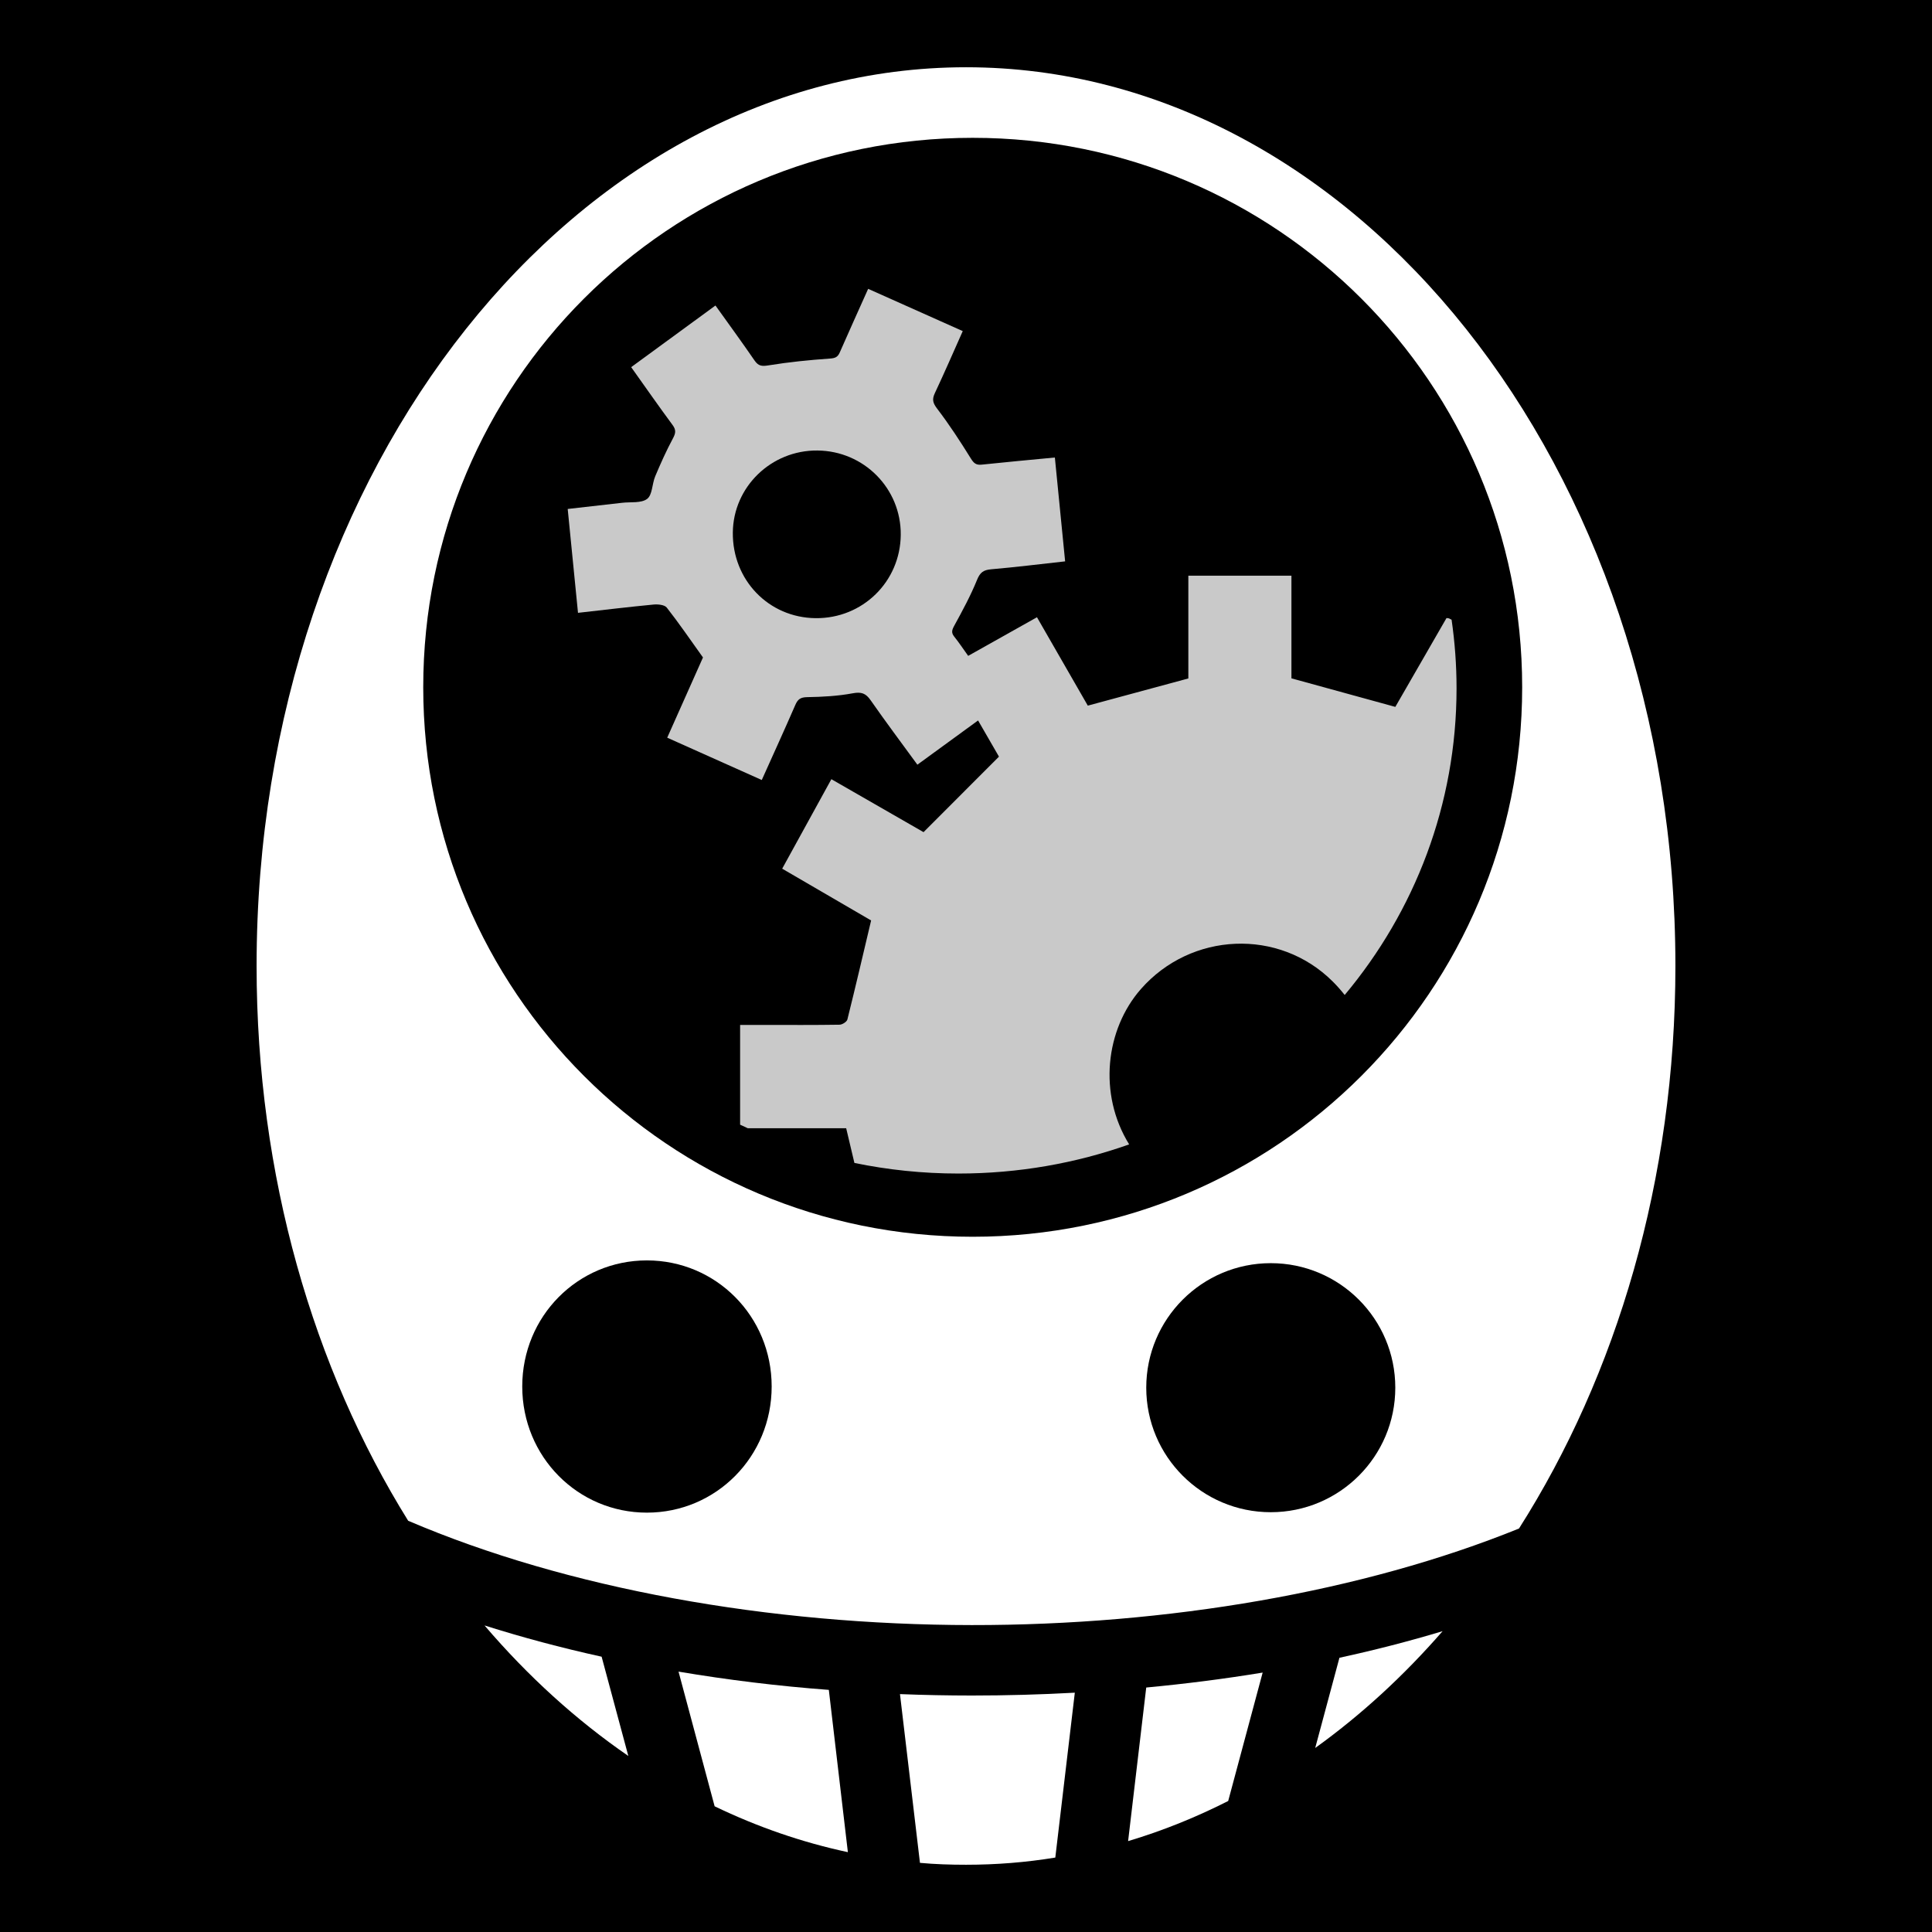
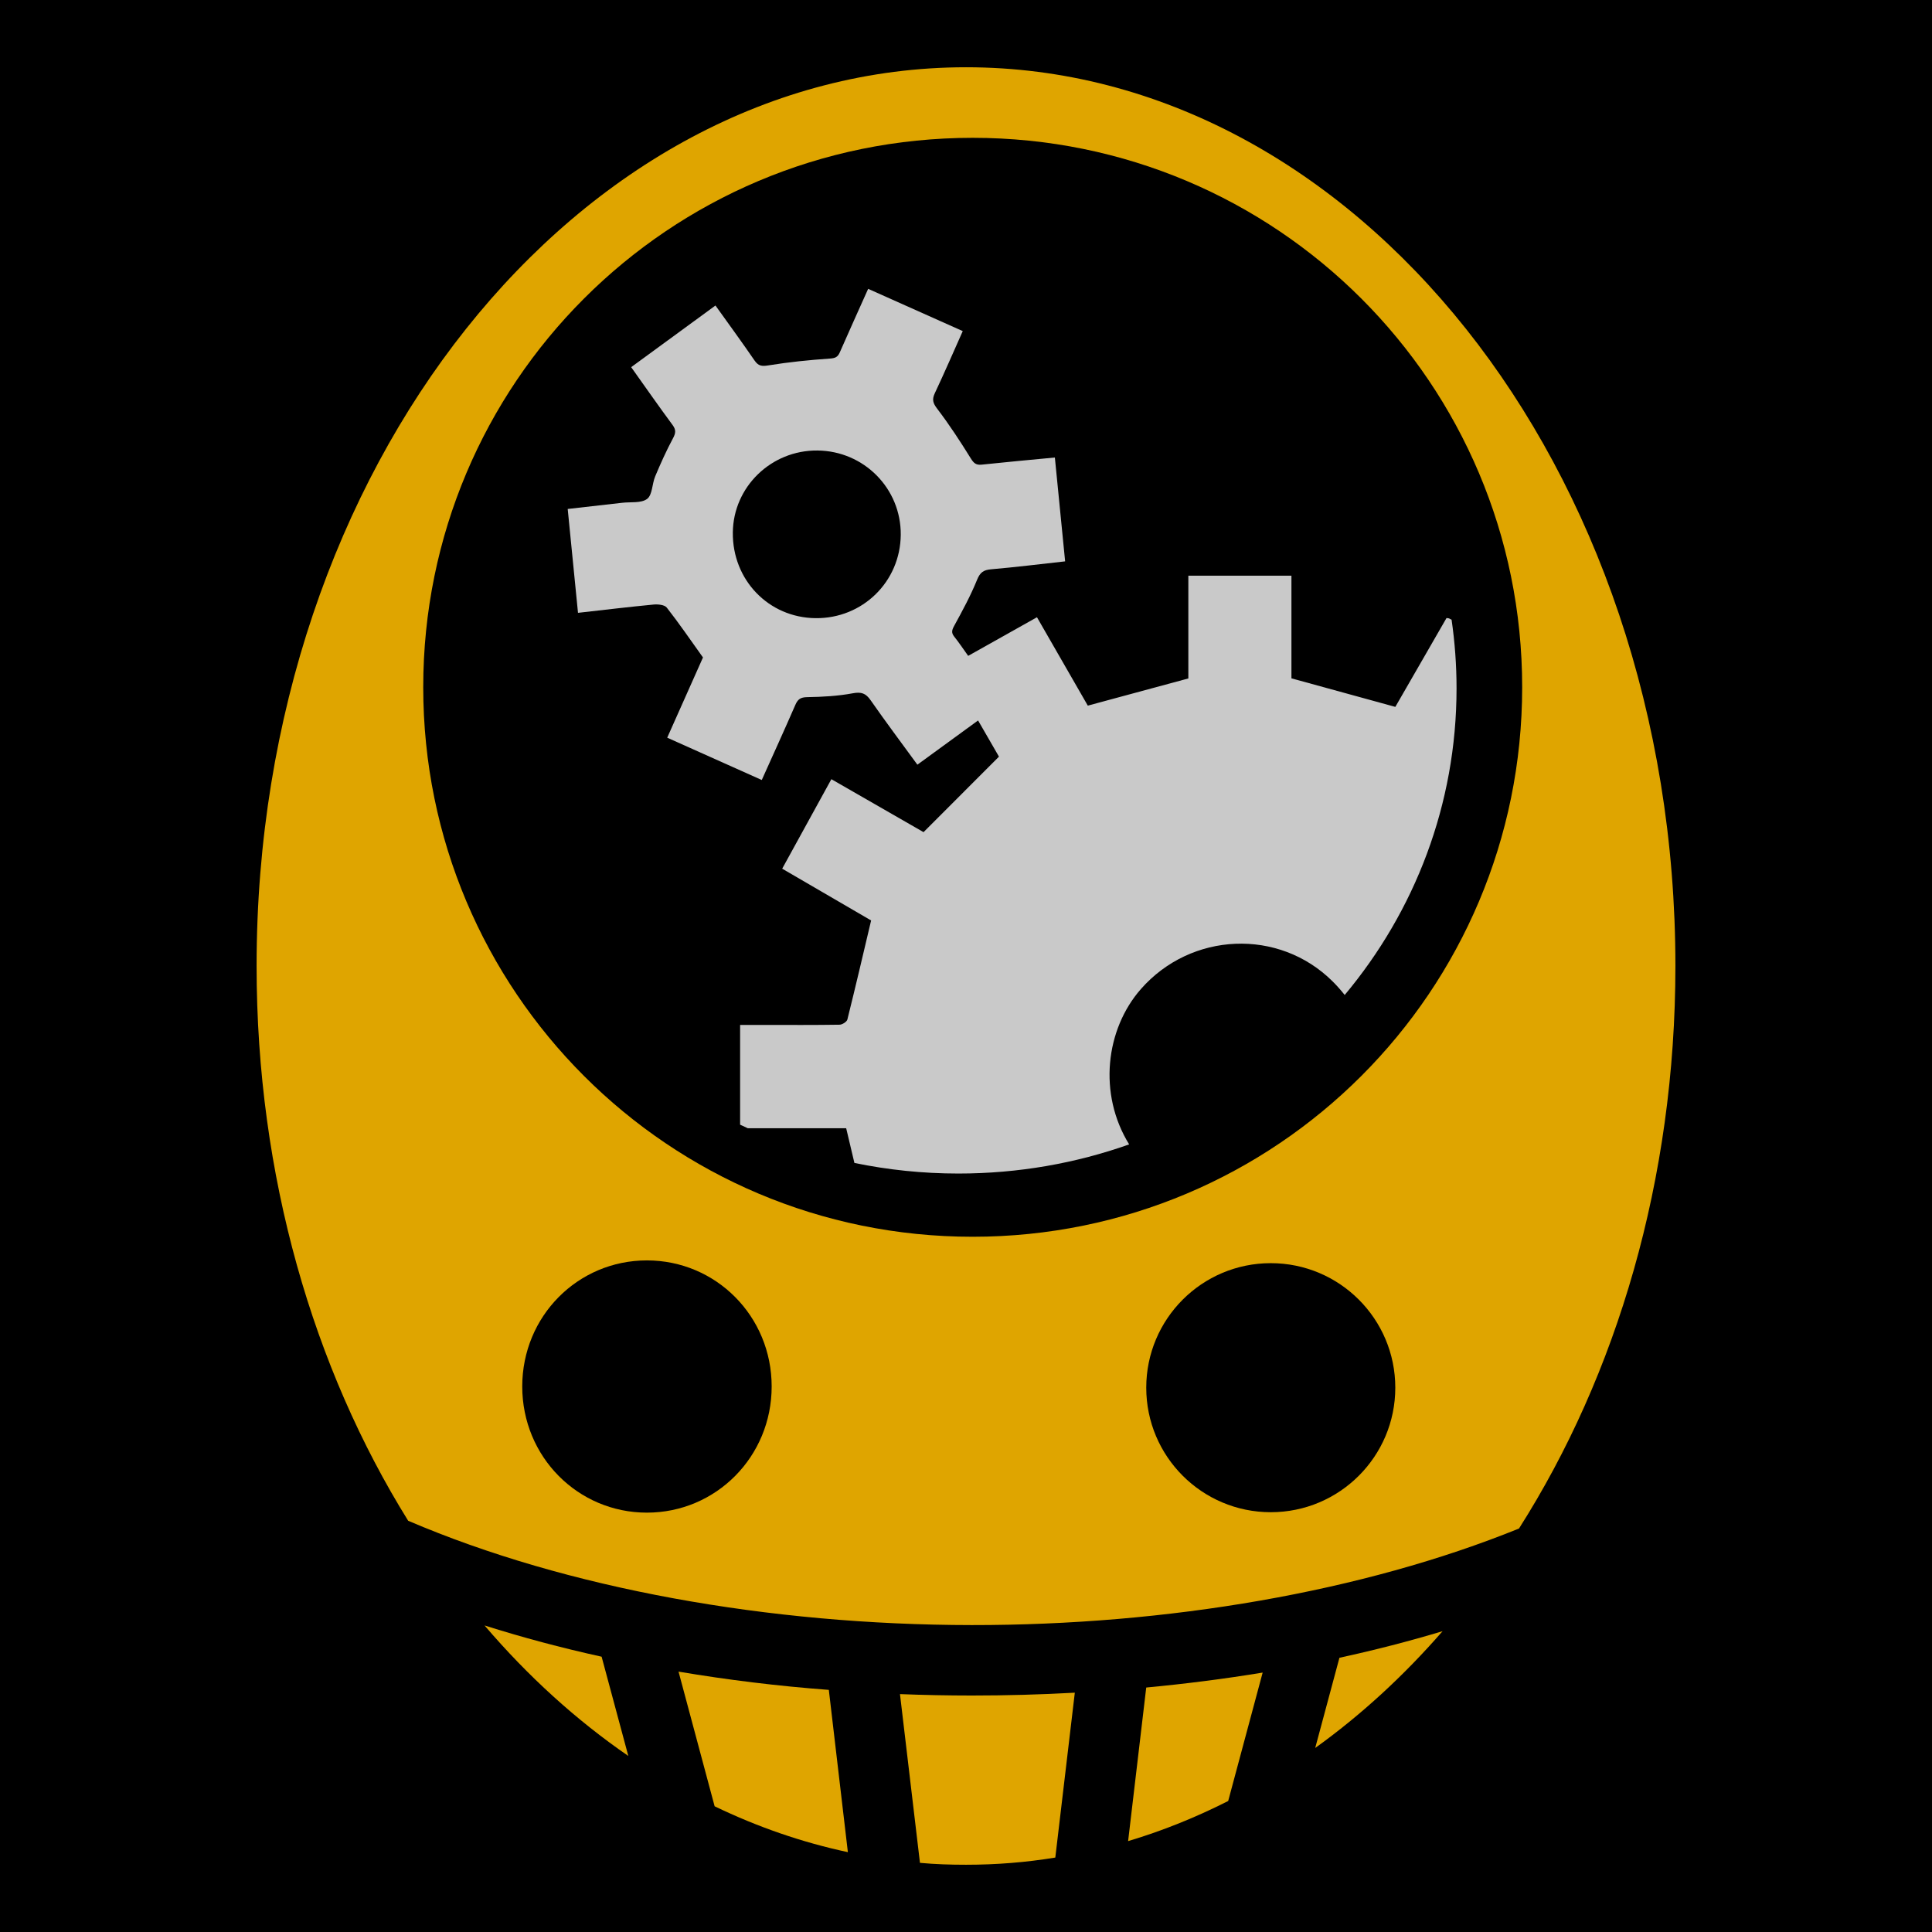
<svg xmlns="http://www.w3.org/2000/svg" style="height: 512px; width: 512px;" viewBox="0 0 512 512">
  <path d="M0 0h512v512H0z" fill="#000000" fill-opacity="1" />
  <g class="" style="touch-action: none;" transform="translate(0,0)">
    <g>
-       <path d="M256.016 17.824C153.28 17.824 68 123.394 68 255.984C68 311.709 83.08 362.664 108.17 403.018C150.203 421.01 203.792 430.612 257.51 430.662C309.338 430.708 361.1 421.876 402.55 405.074C428.41 364.4 444 312.66 444 255.982C444 123.392 358.75 17.826 256.018 17.824L256.016 17.824Z" class="selected" fill="#ffffff" fill-opacity="1" />
+       <path d="M256.016 17.824C153.28 17.824 68 123.394 68 255.984C68 311.709 83.08 362.664 108.17 403.018C150.203 421.01 203.792 430.612 257.51 430.662C309.338 430.708 361.1 421.876 402.55 405.074C428.41 364.4 444 312.66 444 255.982C444 123.392 358.75 17.826 256.018 17.824L256.016 17.824Z" class="selected" fill="#dfa500" fill-opacity="1" />
      <path d="M257.762 36.524C338.287 36.524 403.392 101.596 403.392 182.124C403.392 262.65 338.287 327.754 257.762 327.754C177.232 327.754 112.162 262.65 112.162 182.124C112.162 101.594 177.232 36.524 257.762 36.524Z" class="" fill="#000000" fill-opacity="1" />
      <path d="M230.072 76.544C227.486 82.318 224.982 87.836 222.552 93.387C222.009 94.63 221.359 94.925 219.93 95.023C214.494 95.4 209.055 95.95 203.68 96.823C201.91 97.113 200.99 97.033 199.957 95.529C196.622 90.663 193.134 85.903 189.605 80.964L167.268 97.3C171.046 102.604 174.566 107.662 178.23 112.615C179.206 113.933 179.076 114.795 178.332 116.182C176.585 119.44 175.064 122.829 173.632 126.24C172.797 128.224 172.908 131.138 171.506 132.207C169.946 133.397 167.151 132.981 164.891 133.242C160.144 133.79 155.391 134.322 150.448 134.882L153.175 162.408C160.112 161.628 166.645 160.838 173.192 160.213C174.356 160.103 176.112 160.269 176.695 161.013C179.957 165.173 182.943 169.548 186.297 174.233L176.82 195.493L201.877 206.709C204.934 199.897 207.913 193.384 210.767 186.815C211.425 185.297 212.153 184.78 213.91 184.751C217.942 184.685 222.02 184.468 225.973 183.731C228.266 183.305 229.433 183.713 230.73 185.575C234.728 191.315 238.93 196.912 243.116 202.651L259.2 190.929L264.737 200.517L244.751 220.527L220.323 206.493L207.288 230.208C215.575 235.032 223.572 239.688 230.855 243.93C228.703 253.015 226.705 261.612 224.565 270.174C224.409 270.79 223.215 271.544 222.493 271.557C215.906 271.662 209.313 271.62 202.723 271.62L196.138 271.62L196.138 298.054C196.808 298.372 197.483 298.682 198.158 298.989L224.245 298.989C224.995 302.163 225.722 305.195 226.427 308.192C235.314 310.028 244.536 311 254 311C269.906 311 285.138 308.272 299.236 303.277C290.972 289.907 292.971 272.787 302.354 262.104C315.638 246.974 338.914 245.929 353.148 260.072C354.315 261.232 355.38 262.438 356.358 263.682C374.897 241.53 386 213.237 386 182.412C386 176.24 385.546 170.172 384.686 164.232C384.45 164.112 384.259 164.012 384 163.882C383.868 163.814 383.69 163.835 383.336 163.792C378.749 171.752 374.126 179.778 369.776 187.332L342.244 179.766L342.244 152.556L314.924 152.556L314.924 179.796C305.901 182.236 297.228 184.583 288.279 187.002C283.937 179.452 279.381 171.53 274.809 163.576L256.577 173.811C255.267 171.986 254.152 170.299 252.892 168.724C252.067 167.694 252.244 166.999 252.864 165.864C255.042 161.884 257.221 157.872 258.924 153.679C259.729 151.691 260.617 151.047 262.654 150.869C269.107 150.312 275.539 149.509 282.27 148.767C281.35 139.447 280.45 130.37 279.55 121.245C272.755 121.897 266.45 122.465 260.154 123.135C258.664 123.292 258.054 122.747 257.266 121.475C254.479 116.98 251.58 112.531 248.376 108.331C247.216 106.813 246.95 105.871 247.746 104.183C250.283 98.796 252.646 93.329 255.139 87.745C246.689 83.971 238.476 80.3 230.071 76.545Z" class="" fill="#c9c9c9" fill-opacity="1" />
      <path d="M216.617 119.389C228.952 119.491 238.812 129.462 238.709 141.726C238.604 154.159 228.576 163.966 216.114 163.819C203.688 163.674 194.067 153.699 194.206 141.099C194.34 129.013 204.38 119.285 216.616 119.389Z" class="" fill="#000000" fill-opacity="1" />
      <path d="M171.434 334.019C189.749 334.019 204.5 348.819 204.5 367.429C204.5 386.037 189.75 400.866 171.436 400.866C153.121 400.866 138.4 386.036 138.4 367.429C138.4 348.819 153.12 334.019 171.434 334.019Z" class="" fill="#000000" fill-opacity="1" />
      <path d="M336.768 334.751C354.993 334.751 369.768 349.526 369.768 367.751C369.768 385.976 354.993 400.751 336.768 400.751C318.543 400.751 303.768 385.976 303.768 367.751C303.768 349.526 318.543 334.751 336.768 334.751Z" class="" fill="#000000" fill-opacity="1" />
      <path d="M128.396 430.753L128.396 430.759C128.399 430.759 128.401 430.759 128.404 430.761L128.396 430.753Z" class="" fill="#4a4a4a" fill-opacity="1" />
-       <path d="M128.404 430.761C139.888 444.204 152.694 455.835 166.512 465.347L159.436 439.044C148.788 436.701 138.423 433.931 128.404 430.761Z" class="" fill="#ffffff" fill-opacity="1" />
-       <path d="M382.294 432.281C373.424 434.951 364.3 437.297 354.964 439.327L348.544 463.23C360.684 454.507 372.004 444.11 382.294 432.287L382.294 432.283Z" class="" fill="#ffffff" fill-opacity="1" />
-       <path d="M179.82 443L179.82 443L189.385 478.686C200.695 484.138 212.505 488.236 224.695 490.842L219.647 447.836C206.175 446.834 192.85 445.191 179.819 442.998Z" class="" fill="#ffffff" fill-opacity="1" />
-       <path d="M334.613 443.252C324.489 444.919 314.166 446.235 303.763 447.212L298.961 487.914C308.071 485.194 316.921 481.622 325.483 477.284L334.616 443.256L334.616 443.254L334.614 443.252Z" class="" fill="#ffffff" fill-opacity="1" />
+       <path d="M128.404 430.761C139.888 444.204 152.694 455.835 166.512 465.347L159.436 439.044C148.788 436.701 138.423 433.931 128.404 430.761Z" class="" fill="#dfa500" fill-opacity="1" />
+       <path d="M382.294 432.281C373.424 434.951 364.3 437.297 354.964 439.327L348.544 463.23C360.684 454.507 372.004 444.11 382.294 432.287L382.294 432.283Z" class="" fill="#dfa500" fill-opacity="1" />
+       <path d="M179.82 443L179.82 443L189.385 478.686C200.695 484.138 212.505 488.236 224.695 490.842L219.647 447.836C206.175 446.834 192.85 445.191 179.819 442.998Z" class="" fill="#dfa500" fill-opacity="1" />
+       <path d="M334.613 443.252C324.489 444.919 314.166 446.235 303.763 447.212L298.961 487.914C308.071 485.194 316.921 481.622 325.483 477.284L334.616 443.256L334.616 443.254L334.614 443.252Z" class="" fill="#dfa500" fill-opacity="1" />
      <path d="M284.843 448.549L284.838 448.579L284.844 448.579L284.842 448.549Z" class="" fill="#d0021b" fill-opacity="1" />
-       <path d="M284.838 448.579C275.758 449.081 266.632 449.332 257.514 449.332C251.17 449.327 244.828 449.206 238.502 448.955L243.799 493.675C247.839 494.052 251.911 494.178 256.015 494.178C264.018 494.178 271.905 493.552 279.667 492.273L284.837 448.581Z" class="" fill="#ffffff" fill-opacity="1" />
+       <path d="M284.838 448.579C275.758 449.081 266.632 449.332 257.514 449.332C251.17 449.327 244.828 449.206 238.502 448.955L243.799 493.675C247.839 494.052 251.911 494.178 256.015 494.178C264.018 494.178 271.905 493.552 279.667 492.273L284.837 448.581Z" class="" fill="#dfa500" fill-opacity="1" />
    </g>
  </g>
</svg>
